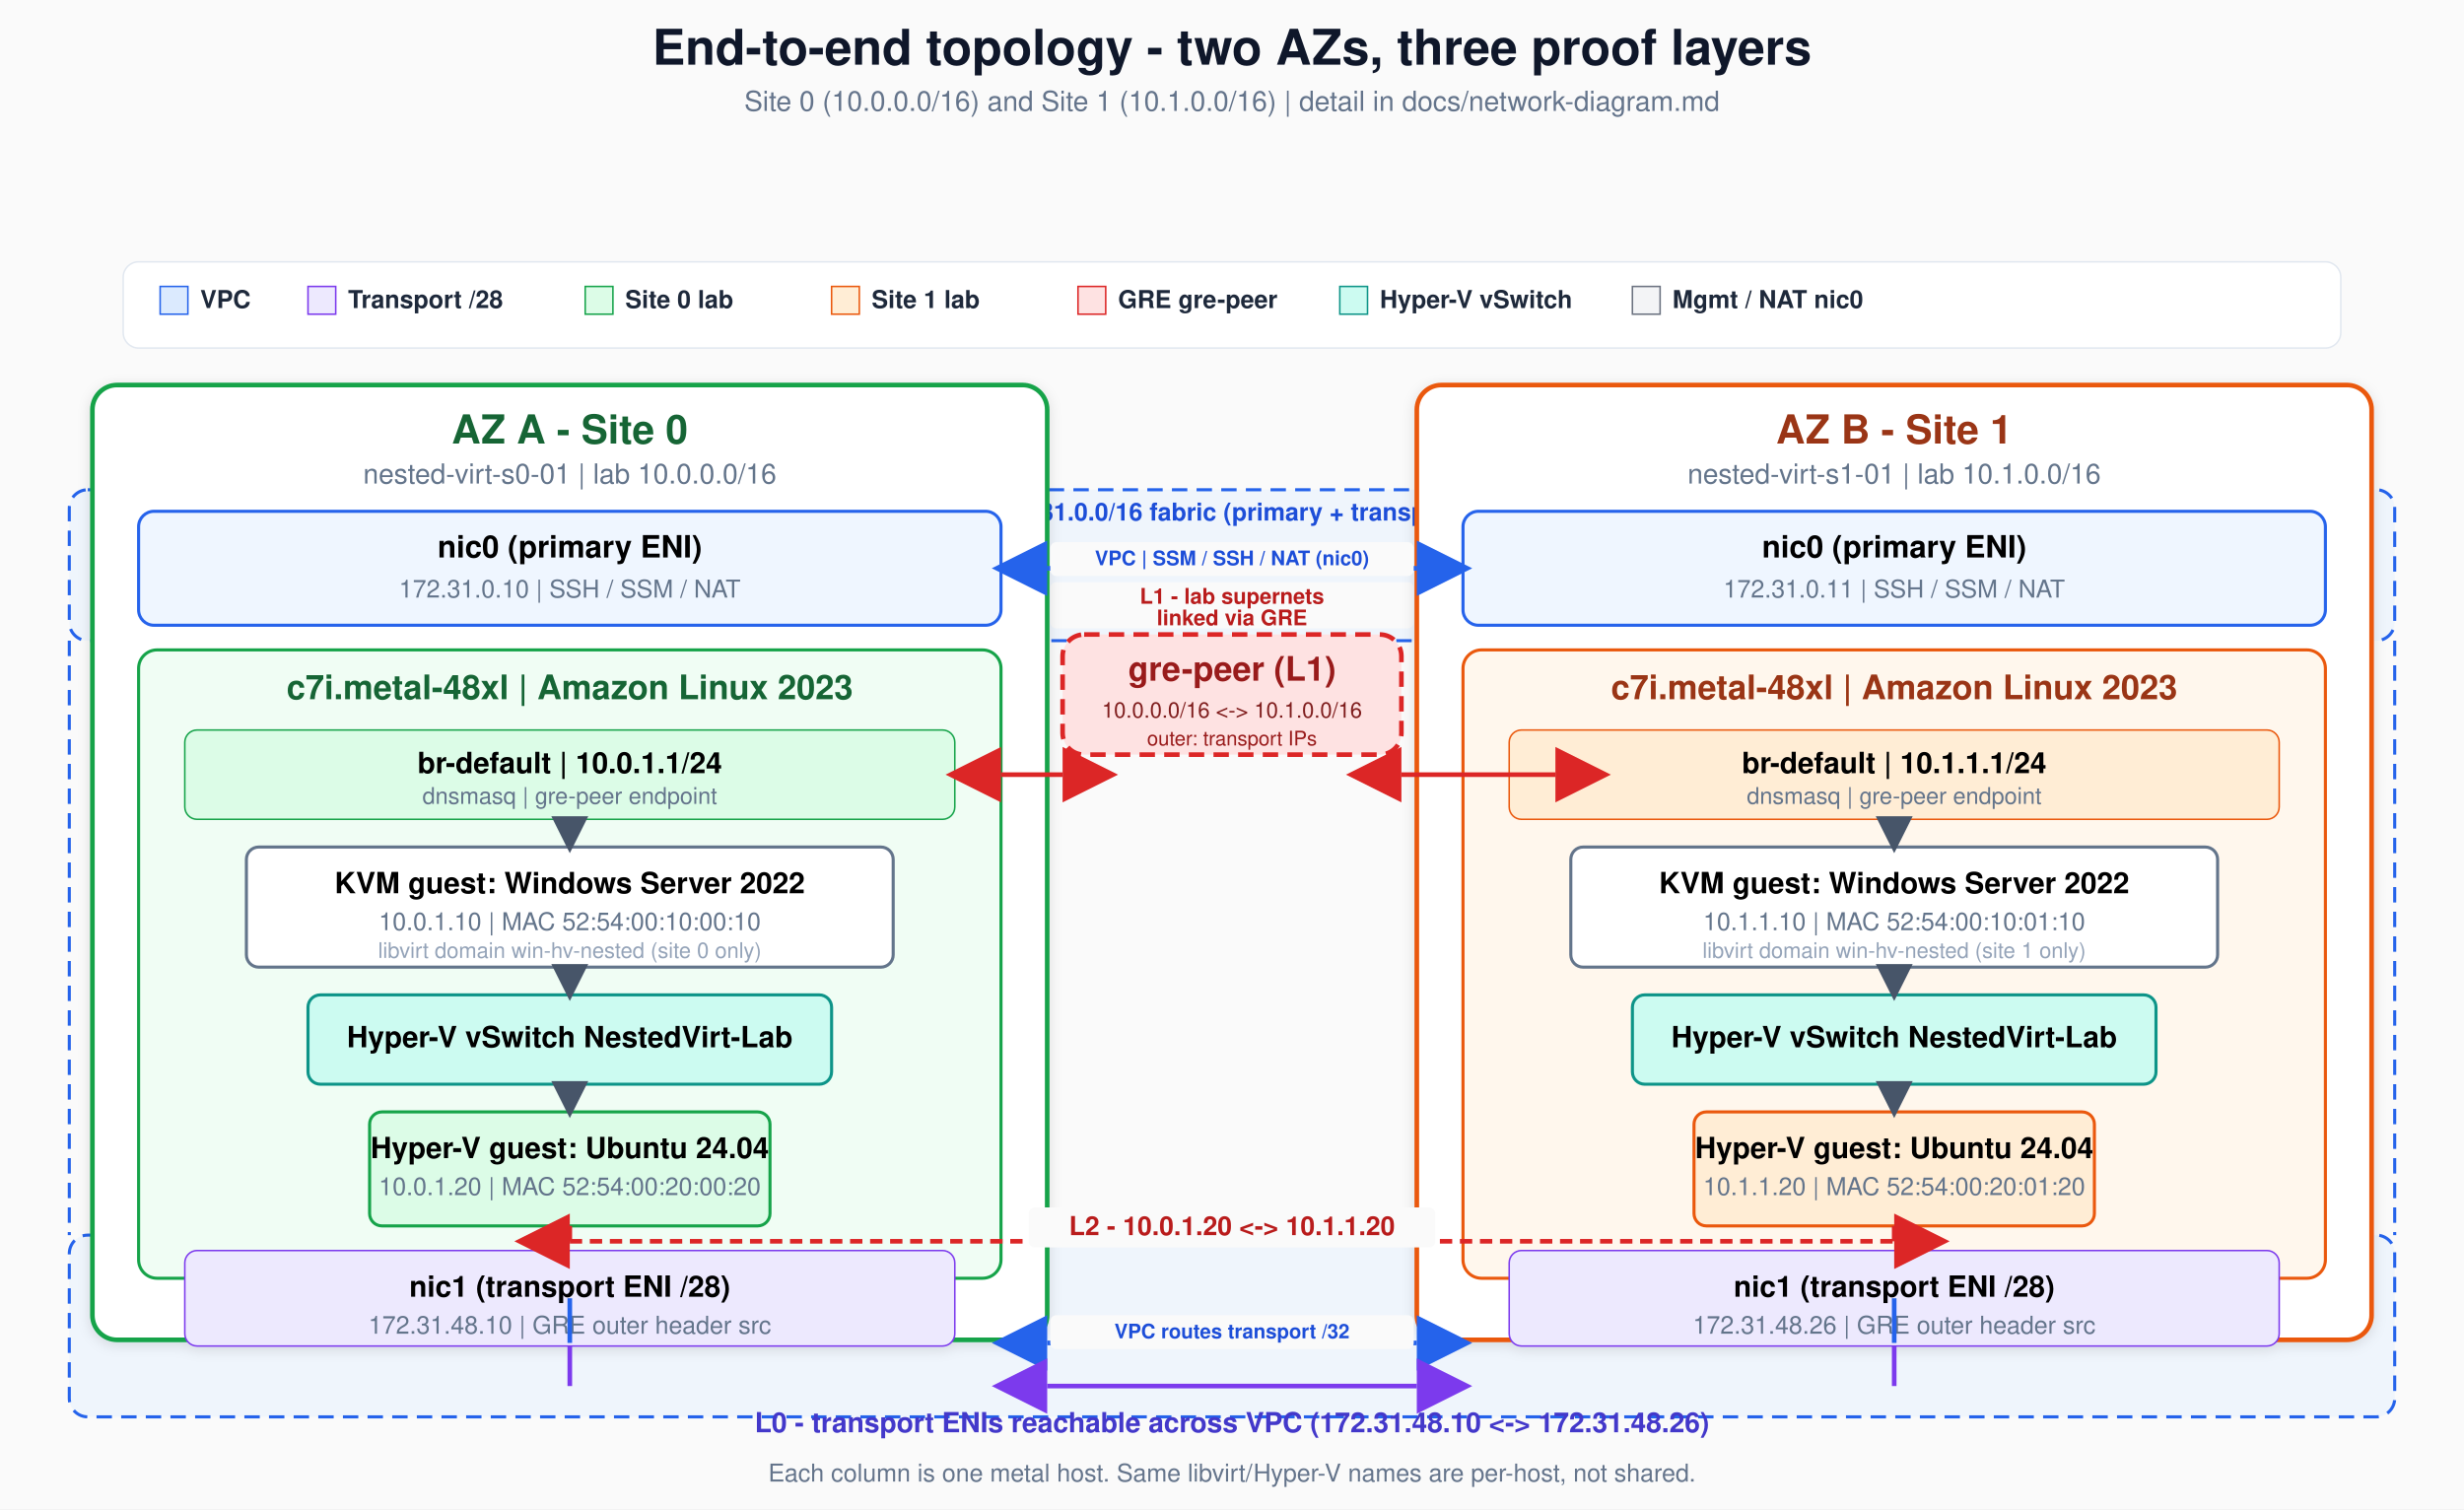
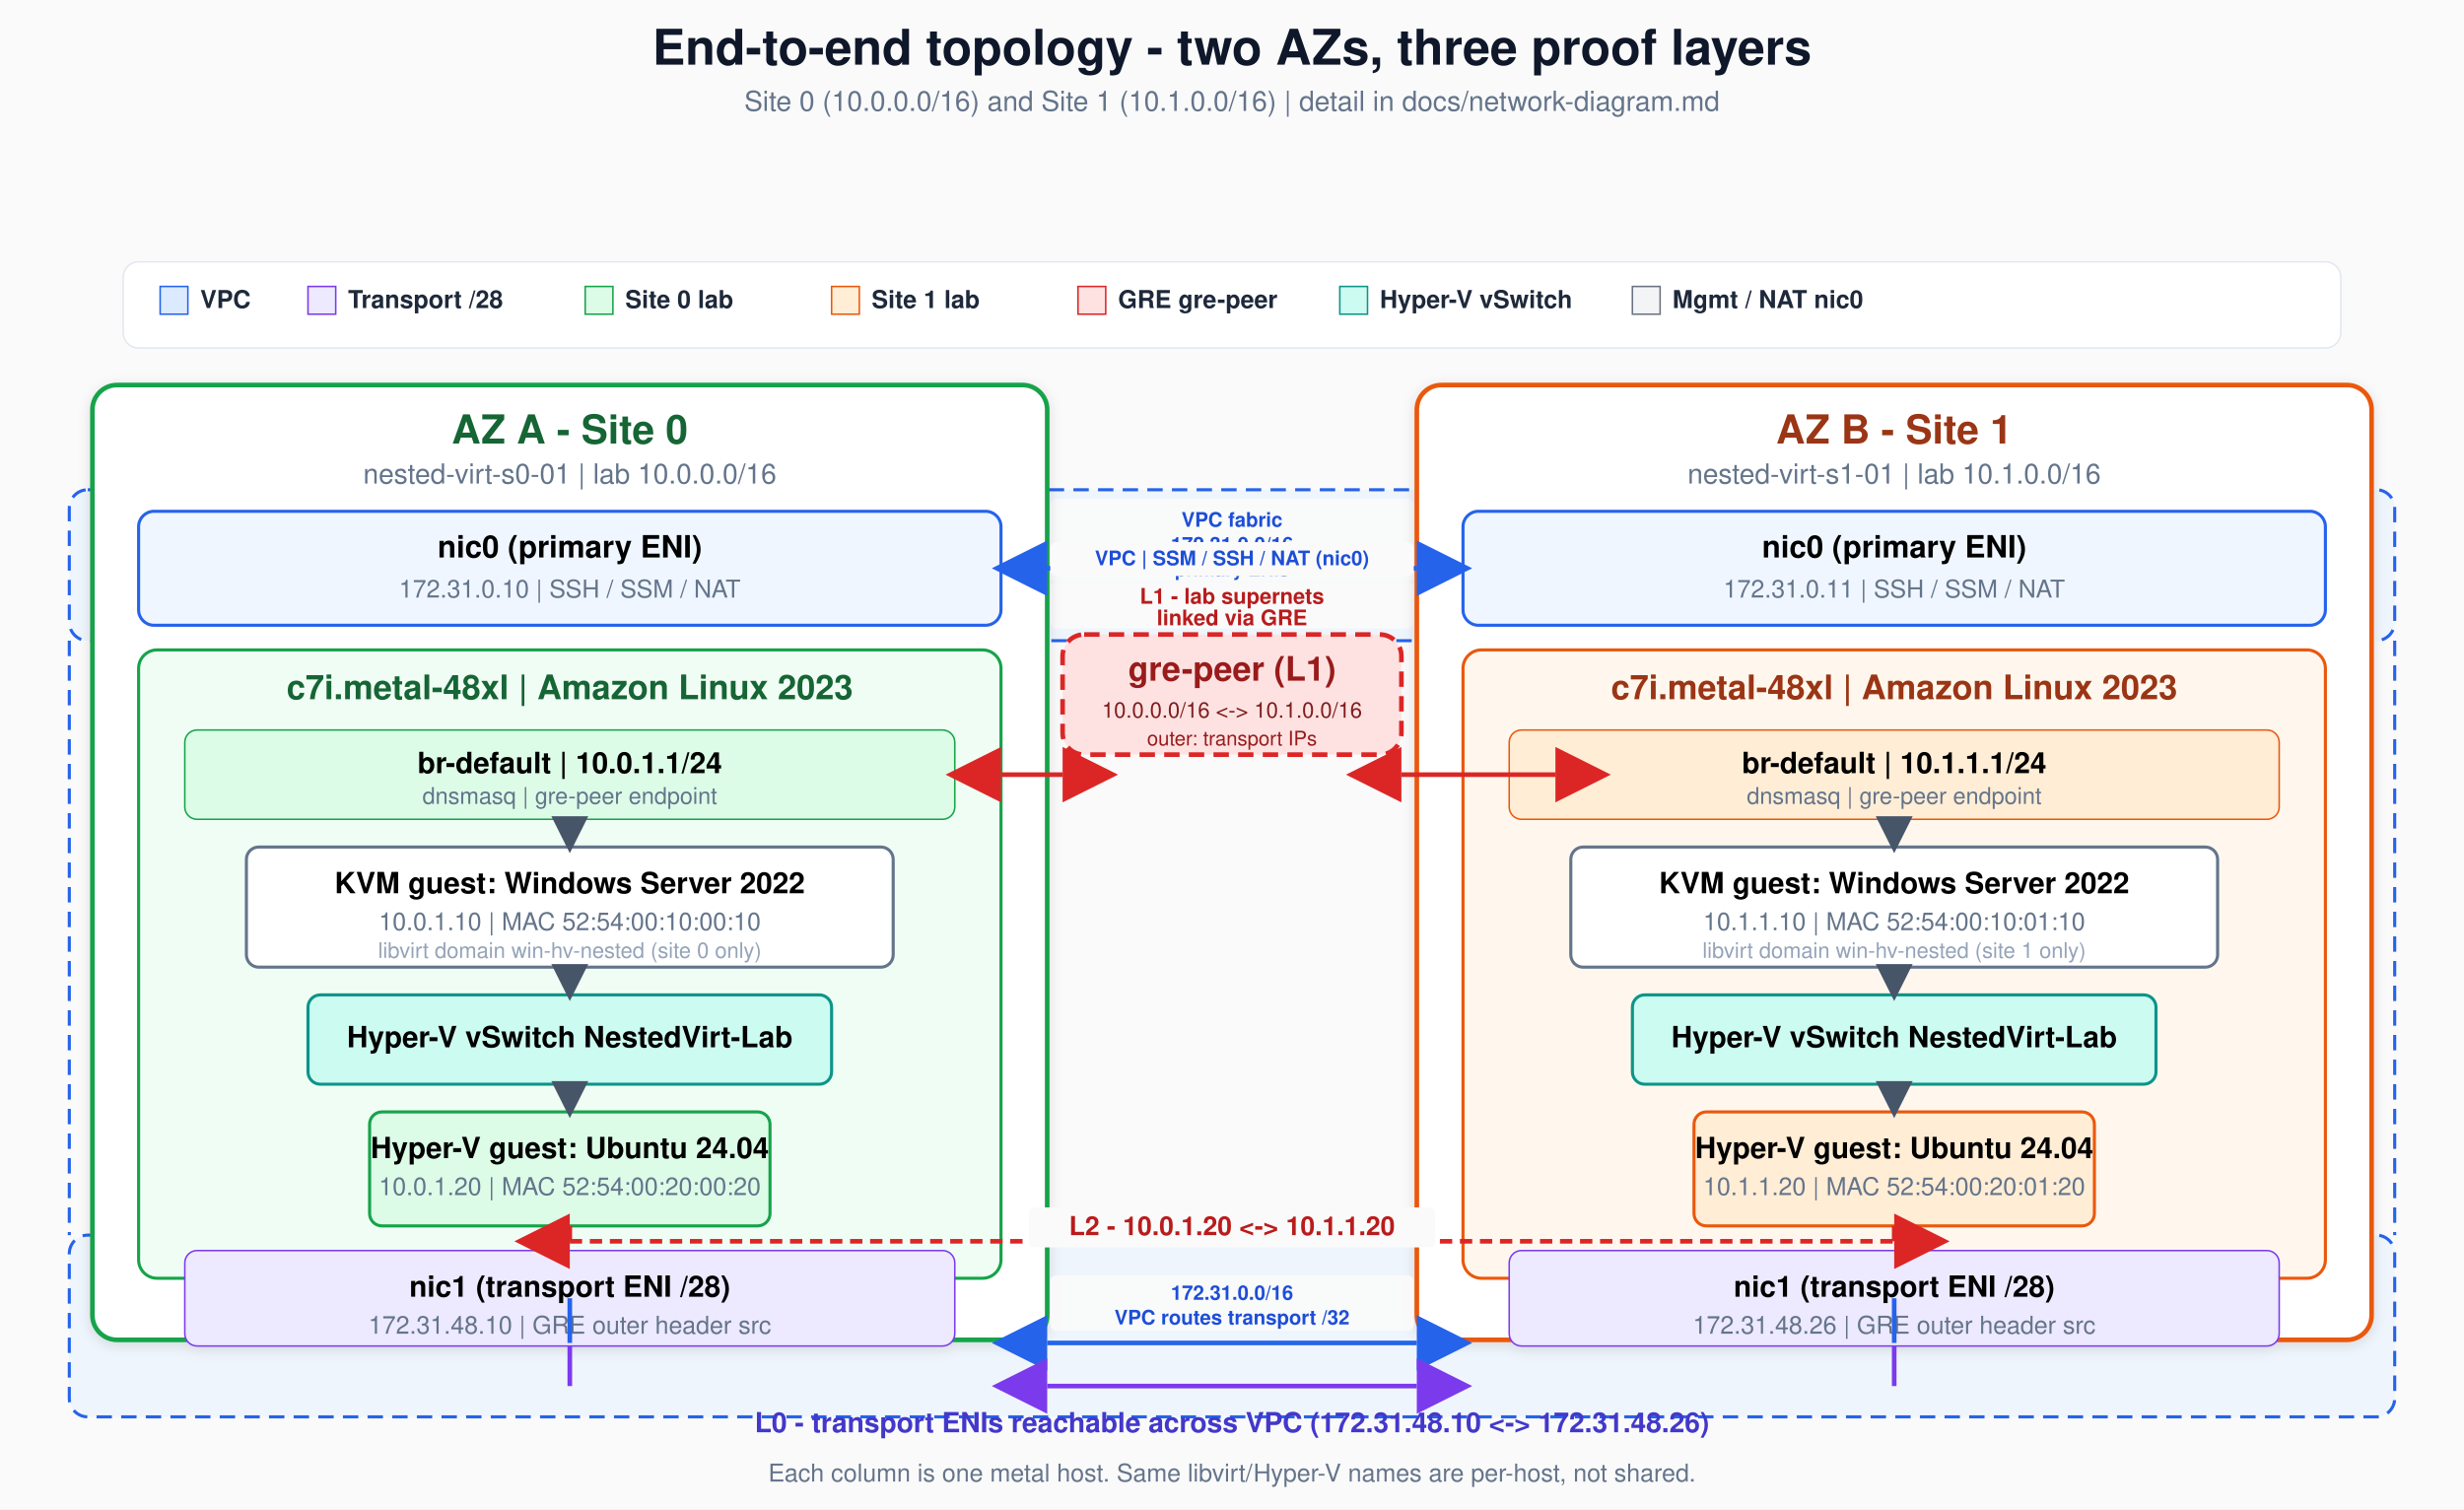
<svg xmlns="http://www.w3.org/2000/svg" viewBox="0 0 1600 980" font-family="Segoe UI, Helvetica, Arial, sans-serif">
  <defs>
    <marker id="arrow" markerWidth="12" markerHeight="12" refX="10" refY="6" orient="auto">
      <path d="M0,0 L12,6 L0,12 Z" fill="#475569" />
    </marker>
    <marker id="arrow-purple-right" markerWidth="12" markerHeight="12" refX="0" refY="6" orient="auto">
      <path d="M0,0 L12,6 L0,12 Z" fill="#7c3aed" />
    </marker>
    <marker id="arrow-purple-left" markerWidth="12" markerHeight="12" refX="12" refY="6" orient="auto">
      <path d="M12,0 L0,6 L12,12 Z" fill="#7c3aed" />
    </marker>
    <marker id="arrow-red-right" markerWidth="12" markerHeight="12" refX="0" refY="6" orient="auto">
      <path d="M0,0 L12,6 L0,12 Z" fill="#dc2626" />
    </marker>
    <marker id="arrow-red-left" markerWidth="12" markerHeight="12" refX="12" refY="6" orient="auto">
      <path d="M12,0 L0,6 L12,12 Z" fill="#dc2626" />
    </marker>
    <marker id="arrow-blue-right" markerWidth="12" markerHeight="12" refX="0" refY="6" orient="auto">
      <path d="M0,0 L12,6 L0,12 Z" fill="#2563eb" />
    </marker>
    <marker id="arrow-blue-left" markerWidth="12" markerHeight="12" refX="12" refY="6" orient="auto">
      <path d="M12,0 L0,6 L12,12 Z" fill="#2563eb" />
    </marker>
    <filter id="shadow" x="-2%" y="-2%" width="104%" height="104%">
      <feDropShadow dx="0" dy="2" stdDeviation="4" flood-opacity="0.12" />
    </filter>
  </defs>
  <rect width="1600" height="980" fill="#fafafa" />
  <text x="800" y="42" text-anchor="middle" font-size="32" font-weight="700" fill="#0f172a">End-to-end topology - two AZs, three proof layers</text>
  <text x="800" y="72" text-anchor="middle" font-size="18" fill="#64748b">Site 0 (10.0.0.0/16) and Site 1 (10.1.0.0/16) | detail in docs/network-diagram.md</text>
  <g transform="translate(80,170)">
    <rect x="0" y="0" width="1440" height="56" rx="10" fill="#ffffff" stroke="#e2e8f0" />
    <g font-size="16" font-weight="600">
      <rect x="24" y="16" width="18" height="18" fill="#dbeafe" stroke="#2563eb" />
      <text x="50" y="30" fill="#1e293b">VPC</text>
      <rect x="120" y="16" width="18" height="18" fill="#ede9fe" stroke="#7c3aed" />
      <text x="146" y="30" fill="#1e293b">Transport /28</text>
      <rect x="300" y="16" width="18" height="18" fill="#dcfce7" stroke="#16a34a" />
      <text x="326" y="30" fill="#1e293b">Site 0 lab</text>
      <rect x="460" y="16" width="18" height="18" fill="#ffedd5" stroke="#ea580c" />
      <text x="486" y="30" fill="#1e293b">Site 1 lab</text>
      <rect x="620" y="16" width="18" height="18" fill="#fee2e2" stroke="#dc2626" />
      <text x="646" y="30" fill="#1e293b">GRE gre-peer</text>
      <rect x="790" y="16" width="18" height="18" fill="#ccfbf1" stroke="#0d9488" />
      <text x="816" y="30" fill="#1e293b">Hyper-V vSwitch</text>
      <rect x="980" y="16" width="18" height="18" fill="#f3f4f6" stroke="#6b7280" />
      <text x="1006" y="30" fill="#1e293b">Mgmt / NAT nic0</text>
    </g>
  </g>
  <rect x="45" y="318" width="1510" height="98" rx="12" fill="#dbeafe" fill-opacity="0.35" stroke="#2563eb" stroke-width="2" stroke-dasharray="10 6" />
  <rect x="45" y="802" width="1510" height="118" rx="12" fill="#dbeafe" fill-opacity="0.35" stroke="#2563eb" stroke-width="2" stroke-dasharray="10 6" />
  <line x1="45" y1="416" x2="45" y2="802" stroke="#2563eb" stroke-width="2" stroke-dasharray="10 6" />
  <line x1="1555" y1="416" x2="1555" y2="802" stroke="#2563eb" stroke-width="2" stroke-dasharray="10 6" />
-   <text x="800" y="338" text-anchor="middle" font-size="16" font-weight="700" fill="#1d4ed8">VPC 172.31.0.0/16 fabric (primary + transport ENIs)</text>
+   <rect x="682" y="324" width="236" height="54" rx="4" fill="#fafafa" fill-opacity="0.95" />
+   <text x="800" y="342" text-anchor="middle" font-size="13" font-weight="700" fill="#1d4ed8">VPC fabric</text>
+   <text x="800" y="358" text-anchor="middle" font-size="13" font-weight="700" fill="#1d4ed8">172.31.0.0/16</text>
+   <text x="800" y="374" text-anchor="middle" font-size="12" font-weight="600" fill="#1d4ed8">primary ENIs</text>
+   <text x="800" y="388" text-anchor="middle" font-size="12" font-weight="600" fill="#1d4ed8">transport ENIs</text>
  <rect x="682" y="378" width="236" height="30" rx="4" fill="#fafafa" />
  <text x="800" y="392" text-anchor="middle" font-size="14" font-weight="700" fill="#b91c1c">L1 - lab supernets</text>
  <text x="800" y="406" text-anchor="middle" font-size="14" font-weight="700" fill="#b91c1c">linked via GRE</text>
  <g transform="translate(690, 412)">
    <rect x="0" y="0" width="220" height="78" rx="14" fill="#fee2e2" stroke="#dc2626" stroke-width="3" stroke-dasharray="10 6" />
    <text x="110" y="30" text-anchor="middle" font-size="22" font-weight="700" fill="#991b1b">gre-peer (L1)</text>
    <text x="110" y="54" text-anchor="middle" font-size="14" fill="#7f1d1d">10.0.0.0/16 &lt;-&gt; 10.1.0.0/16</text>
    <text x="110" y="72" text-anchor="middle" font-size="13" fill="#991b1b">outer: transport IPs</text>
  </g>
  <g transform="translate(60,250)" filter="url(#shadow)">
    <rect x="0" y="0" width="620" height="620" rx="16" fill="#ffffff" stroke="#16a34a" stroke-width="3" />
    <text x="310" y="38" text-anchor="middle" font-size="26" font-weight="700" fill="#166534">AZ A - Site 0</text>
    <text x="310" y="64" text-anchor="middle" font-size="18" fill="#64748b">nested-virt-s0-01 | lab 10.0.0.0/16</text>
    <rect x="30" y="82" width="560" height="74" rx="10" fill="#eff6ff" stroke="#2563eb" stroke-width="2" />
    <text x="310" y="112" text-anchor="middle" font-size="20" font-weight="600">nic0 (primary ENI)</text>
    <text x="310" y="138" text-anchor="middle" font-size="16" fill="#64748b">172.31.0.10 | SSH / SSM / NAT</text>
    <rect x="30" y="172" width="560" height="408" rx="12" fill="#f0fdf4" stroke="#16a34a" stroke-width="2" />
    <text x="310" y="204" text-anchor="middle" font-size="22" font-weight="700" fill="#166534">c7i.metal-48xl | Amazon Linux 2023</text>
    <rect x="60" y="224" width="500" height="58" rx="8" fill="#dcfce7" stroke="#16a34a" />
    <text x="310" y="252" text-anchor="middle" font-size="19" font-weight="600">br-default | 10.0.1.1/24</text>
    <text x="310" y="272" text-anchor="middle" font-size="15" fill="#64748b">dnsmasq | gre-peer endpoint</text>
    <rect x="100" y="300" width="420" height="78" rx="8" fill="#ffffff" stroke="#64748b" stroke-width="2" />
    <text x="310" y="330" text-anchor="middle" font-size="19" font-weight="600">KVM guest: Windows Server 2022</text>
    <text x="310" y="354" text-anchor="middle" font-size="16" fill="#64748b">10.0.1.10 | MAC 52:54:00:10:00:10</text>
    <text x="310" y="372" text-anchor="middle" font-size="14" fill="#94a3b8">libvirt domain win-hv-nested (site 0 only)</text>
    <rect x="140" y="396" width="340" height="58" rx="8" fill="#ccfbf1" stroke="#0d9488" stroke-width="2" />
    <text x="310" y="430" text-anchor="middle" font-size="19" font-weight="600">Hyper-V vSwitch NestedVirt-Lab</text>
    <rect x="180" y="472" width="260" height="74" rx="8" fill="#dcfce7" stroke="#16a34a" stroke-width="2" />
    <text x="310" y="502" text-anchor="middle" font-size="19" font-weight="700">Hyper-V guest: Ubuntu 24.04</text>
    <text x="310" y="526" text-anchor="middle" font-size="16" fill="#64748b">10.0.1.20 | MAC 52:54:00:20:00:20</text>
    <rect x="60" y="562" width="500" height="62" rx="8" fill="#ede9fe" stroke="#7c3aed" />
    <text x="310" y="592" text-anchor="middle" font-size="19" font-weight="600">nic1 (transport ENI /28)</text>
    <text x="310" y="616" text-anchor="middle" font-size="16" fill="#64748b">172.31.48.10 | GRE outer header src</text>
    <line x1="310" y1="282" x2="310" y2="300" stroke="#475569" stroke-width="2" marker-end="url(#arrow)" />
    <line x1="310" y1="378" x2="310" y2="396" stroke="#475569" stroke-width="2" marker-end="url(#arrow)" />
    <line x1="310" y1="454" x2="310" y2="472" stroke="#475569" stroke-width="2" marker-end="url(#arrow)" />
  </g>
  <g transform="translate(920,250)" filter="url(#shadow)">
    <rect x="0" y="0" width="620" height="620" rx="16" fill="#ffffff" stroke="#ea580c" stroke-width="3" />
    <text x="310" y="38" text-anchor="middle" font-size="26" font-weight="700" fill="#9a3412">AZ B - Site 1</text>
    <text x="310" y="64" text-anchor="middle" font-size="18" fill="#64748b">nested-virt-s1-01 | lab 10.1.0.0/16</text>
    <rect x="30" y="82" width="560" height="74" rx="10" fill="#eff6ff" stroke="#2563eb" stroke-width="2" />
    <text x="310" y="112" text-anchor="middle" font-size="20" font-weight="600">nic0 (primary ENI)</text>
    <text x="310" y="138" text-anchor="middle" font-size="16" fill="#64748b">172.31.0.11 | SSH / SSM / NAT</text>
    <rect x="30" y="172" width="560" height="408" rx="12" fill="#fff7ed" stroke="#ea580c" stroke-width="2" />
    <text x="310" y="204" text-anchor="middle" font-size="22" font-weight="700" fill="#9a3412">c7i.metal-48xl | Amazon Linux 2023</text>
    <rect x="60" y="224" width="500" height="58" rx="8" fill="#ffedd5" stroke="#ea580c" />
    <text x="310" y="252" text-anchor="middle" font-size="19" font-weight="600">br-default | 10.1.1.1/24</text>
    <text x="310" y="272" text-anchor="middle" font-size="15" fill="#64748b">dnsmasq | gre-peer endpoint</text>
    <rect x="100" y="300" width="420" height="78" rx="8" fill="#ffffff" stroke="#64748b" stroke-width="2" />
    <text x="310" y="330" text-anchor="middle" font-size="19" font-weight="600">KVM guest: Windows Server 2022</text>
    <text x="310" y="354" text-anchor="middle" font-size="16" fill="#64748b">10.1.1.10 | MAC 52:54:00:10:01:10</text>
    <text x="310" y="372" text-anchor="middle" font-size="14" fill="#94a3b8">libvirt domain win-hv-nested (site 1 only)</text>
    <rect x="140" y="396" width="340" height="58" rx="8" fill="#ccfbf1" stroke="#0d9488" stroke-width="2" />
    <text x="310" y="430" text-anchor="middle" font-size="19" font-weight="600">Hyper-V vSwitch NestedVirt-Lab</text>
    <rect x="180" y="472" width="260" height="74" rx="8" fill="#ffedd5" stroke="#ea580c" stroke-width="2" />
    <text x="310" y="502" text-anchor="middle" font-size="19" font-weight="700">Hyper-V guest: Ubuntu 24.04</text>
    <text x="310" y="526" text-anchor="middle" font-size="16" fill="#64748b">10.1.1.20 | MAC 52:54:00:20:01:20</text>
    <rect x="60" y="562" width="500" height="62" rx="8" fill="#ede9fe" stroke="#7c3aed" />
    <text x="310" y="592" text-anchor="middle" font-size="19" font-weight="600">nic1 (transport ENI /28)</text>
    <text x="310" y="616" text-anchor="middle" font-size="16" fill="#64748b">172.31.48.26 | GRE outer header src</text>
    <line x1="310" y1="282" x2="310" y2="300" stroke="#475569" stroke-width="2" marker-end="url(#arrow)" />
    <line x1="310" y1="378" x2="310" y2="396" stroke="#475569" stroke-width="2" marker-end="url(#arrow)" />
    <line x1="310" y1="454" x2="310" y2="472" stroke="#475569" stroke-width="2" marker-end="url(#arrow)" />
  </g>
  <line x1="650" y1="369" x2="680" y2="369" stroke="#2563eb" stroke-width="3" />
  <line x1="680" y1="369" x2="920" y2="369" stroke="#2563eb" stroke-width="3" marker-start="url(#arrow-blue-left)" marker-end="url(#arrow-blue-right)" />
  <line x1="920" y1="369" x2="950" y2="369" stroke="#2563eb" stroke-width="3" />
  <rect x="682" y="352" width="236" height="22" rx="4" fill="#fafafa" />
  <text x="800" y="367" text-anchor="middle" font-size="13" font-weight="700" fill="#1d4ed8">VPC | SSM / SSH / NAT (nic0)</text>
  <line x1="650" y1="503" x2="690" y2="503" stroke="#dc2626" stroke-width="3" marker-start="url(#arrow-red-left)" marker-end="url(#arrow-red-right)" />
  <line x1="910" y1="503" x2="1010" y2="503" stroke="#dc2626" stroke-width="3" marker-start="url(#arrow-red-left)" marker-end="url(#arrow-red-right)" />
  <line x1="370" y1="796" x2="370" y2="806" stroke="#dc2626" stroke-width="3" />
  <line x1="370" y1="806" x2="665" y2="806" stroke="#dc2626" stroke-width="3" stroke-dasharray="8 5" marker-start="url(#arrow-red-left)" />
  <rect x="668" y="784" width="264" height="26" rx="4" fill="#fafafa" />
  <text x="800" y="802" text-anchor="middle" font-size="17" font-weight="700" fill="#b91c1c">L2 - 10.0.1.20 &lt;-&gt; 10.1.1.20</text>
  <line x1="935" y1="806" x2="1230" y2="806" stroke="#dc2626" stroke-width="3" stroke-dasharray="8 5" marker-end="url(#arrow-red-right)" />
  <line x1="1230" y1="806" x2="1230" y2="796" stroke="#dc2626" stroke-width="3" />
  <line x1="370" y1="843" x2="370" y2="872" stroke="#2563eb" stroke-width="3" />
  <line x1="1230" y1="843" x2="1230" y2="872" stroke="#2563eb" stroke-width="3" />
  <line x1="680" y1="872" x2="920" y2="872" stroke="#2563eb" stroke-width="3" marker-start="url(#arrow-blue-left)" marker-end="url(#arrow-blue-right)" />
-   <rect x="682" y="854" width="236" height="22" rx="4" fill="#fafafa" />
-   <text x="800" y="869" text-anchor="middle" font-size="13" font-weight="700" fill="#1d4ed8">VPC routes transport /32</text>
+   <rect x="682" y="828" width="236" height="36" rx="4" fill="#fafafa" fill-opacity="0.95" />
+   <text x="800" y="844" text-anchor="middle" font-size="13" font-weight="700" fill="#1d4ed8">172.31.0.0/16</text>
+   <text x="800" y="860" text-anchor="middle" font-size="13" font-weight="700" fill="#1d4ed8">VPC routes transport /32</text>
  <line x1="680" y1="900" x2="920" y2="900" stroke="#7c3aed" stroke-width="3" marker-start="url(#arrow-purple-left)" marker-end="url(#arrow-purple-right)" />
  <line x1="370" y1="874" x2="370" y2="900" stroke="#7c3aed" stroke-width="3" />
  <line x1="1230" y1="874" x2="1230" y2="900" stroke="#7c3aed" stroke-width="3" />
  <text x="800" y="930" text-anchor="middle" font-size="18" font-weight="700" fill="#4338ca">L0 - transport ENIs reachable across VPC (172.31.48.10 &lt;-&gt; 172.31.48.26)</text>
  <text x="800" y="962" text-anchor="middle" font-size="16" fill="#64748b">Each column is one metal host. Same libvirt/Hyper-V names are per-host, not shared.</text>
</svg>
